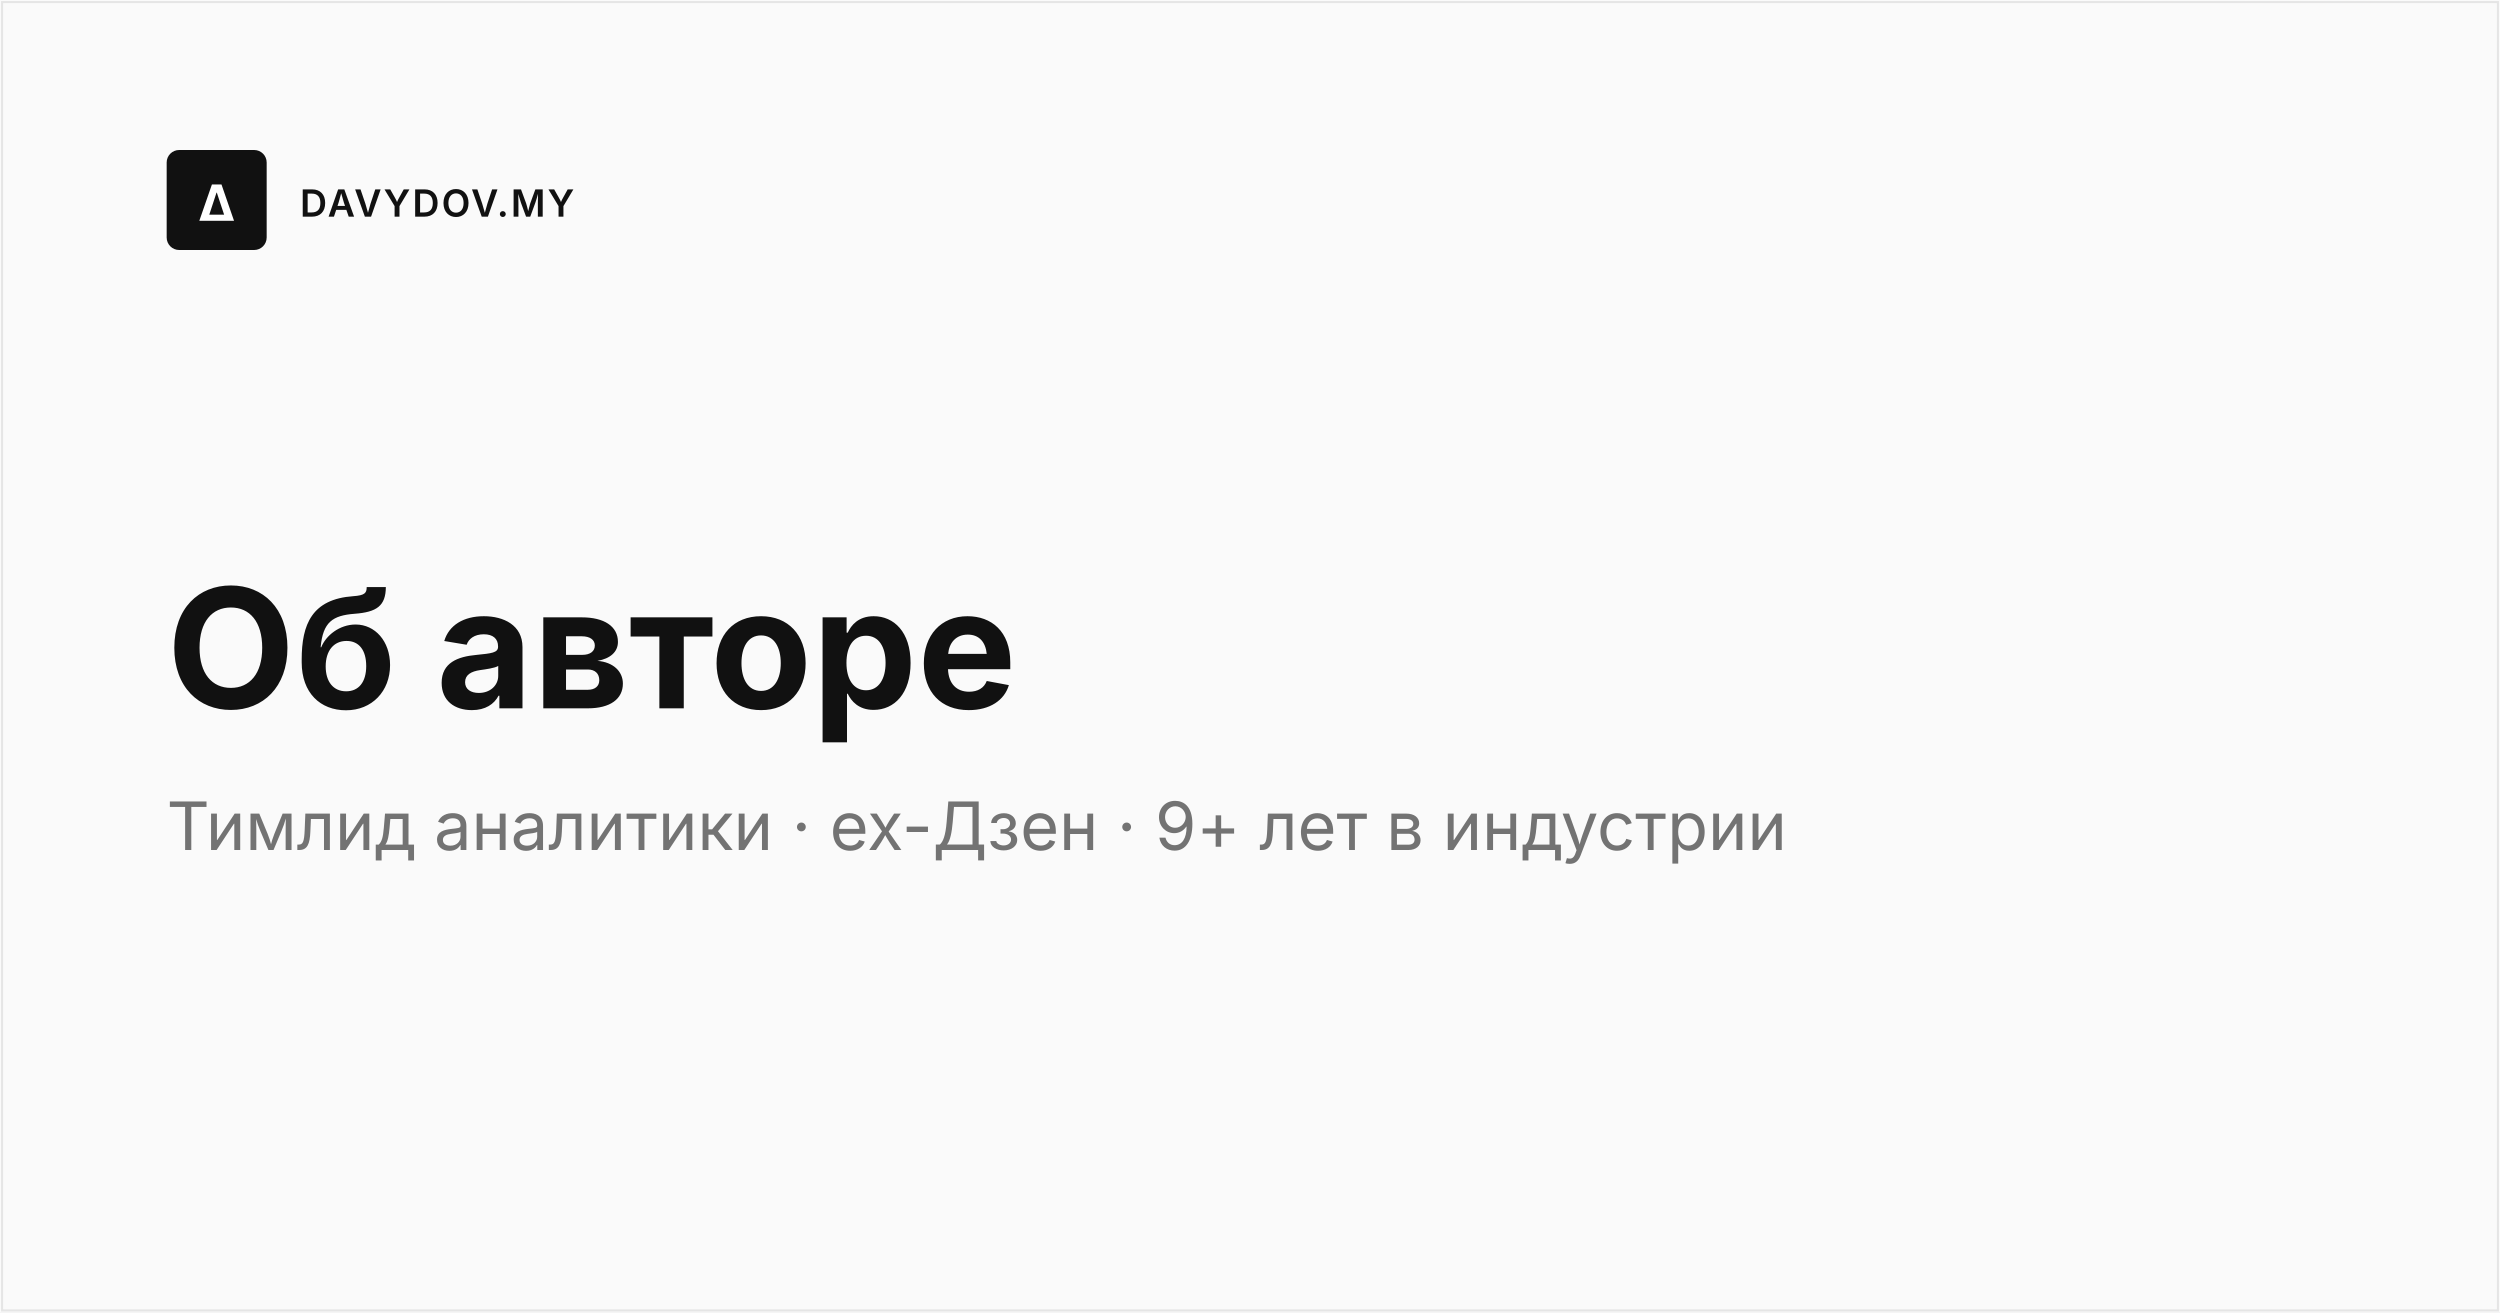
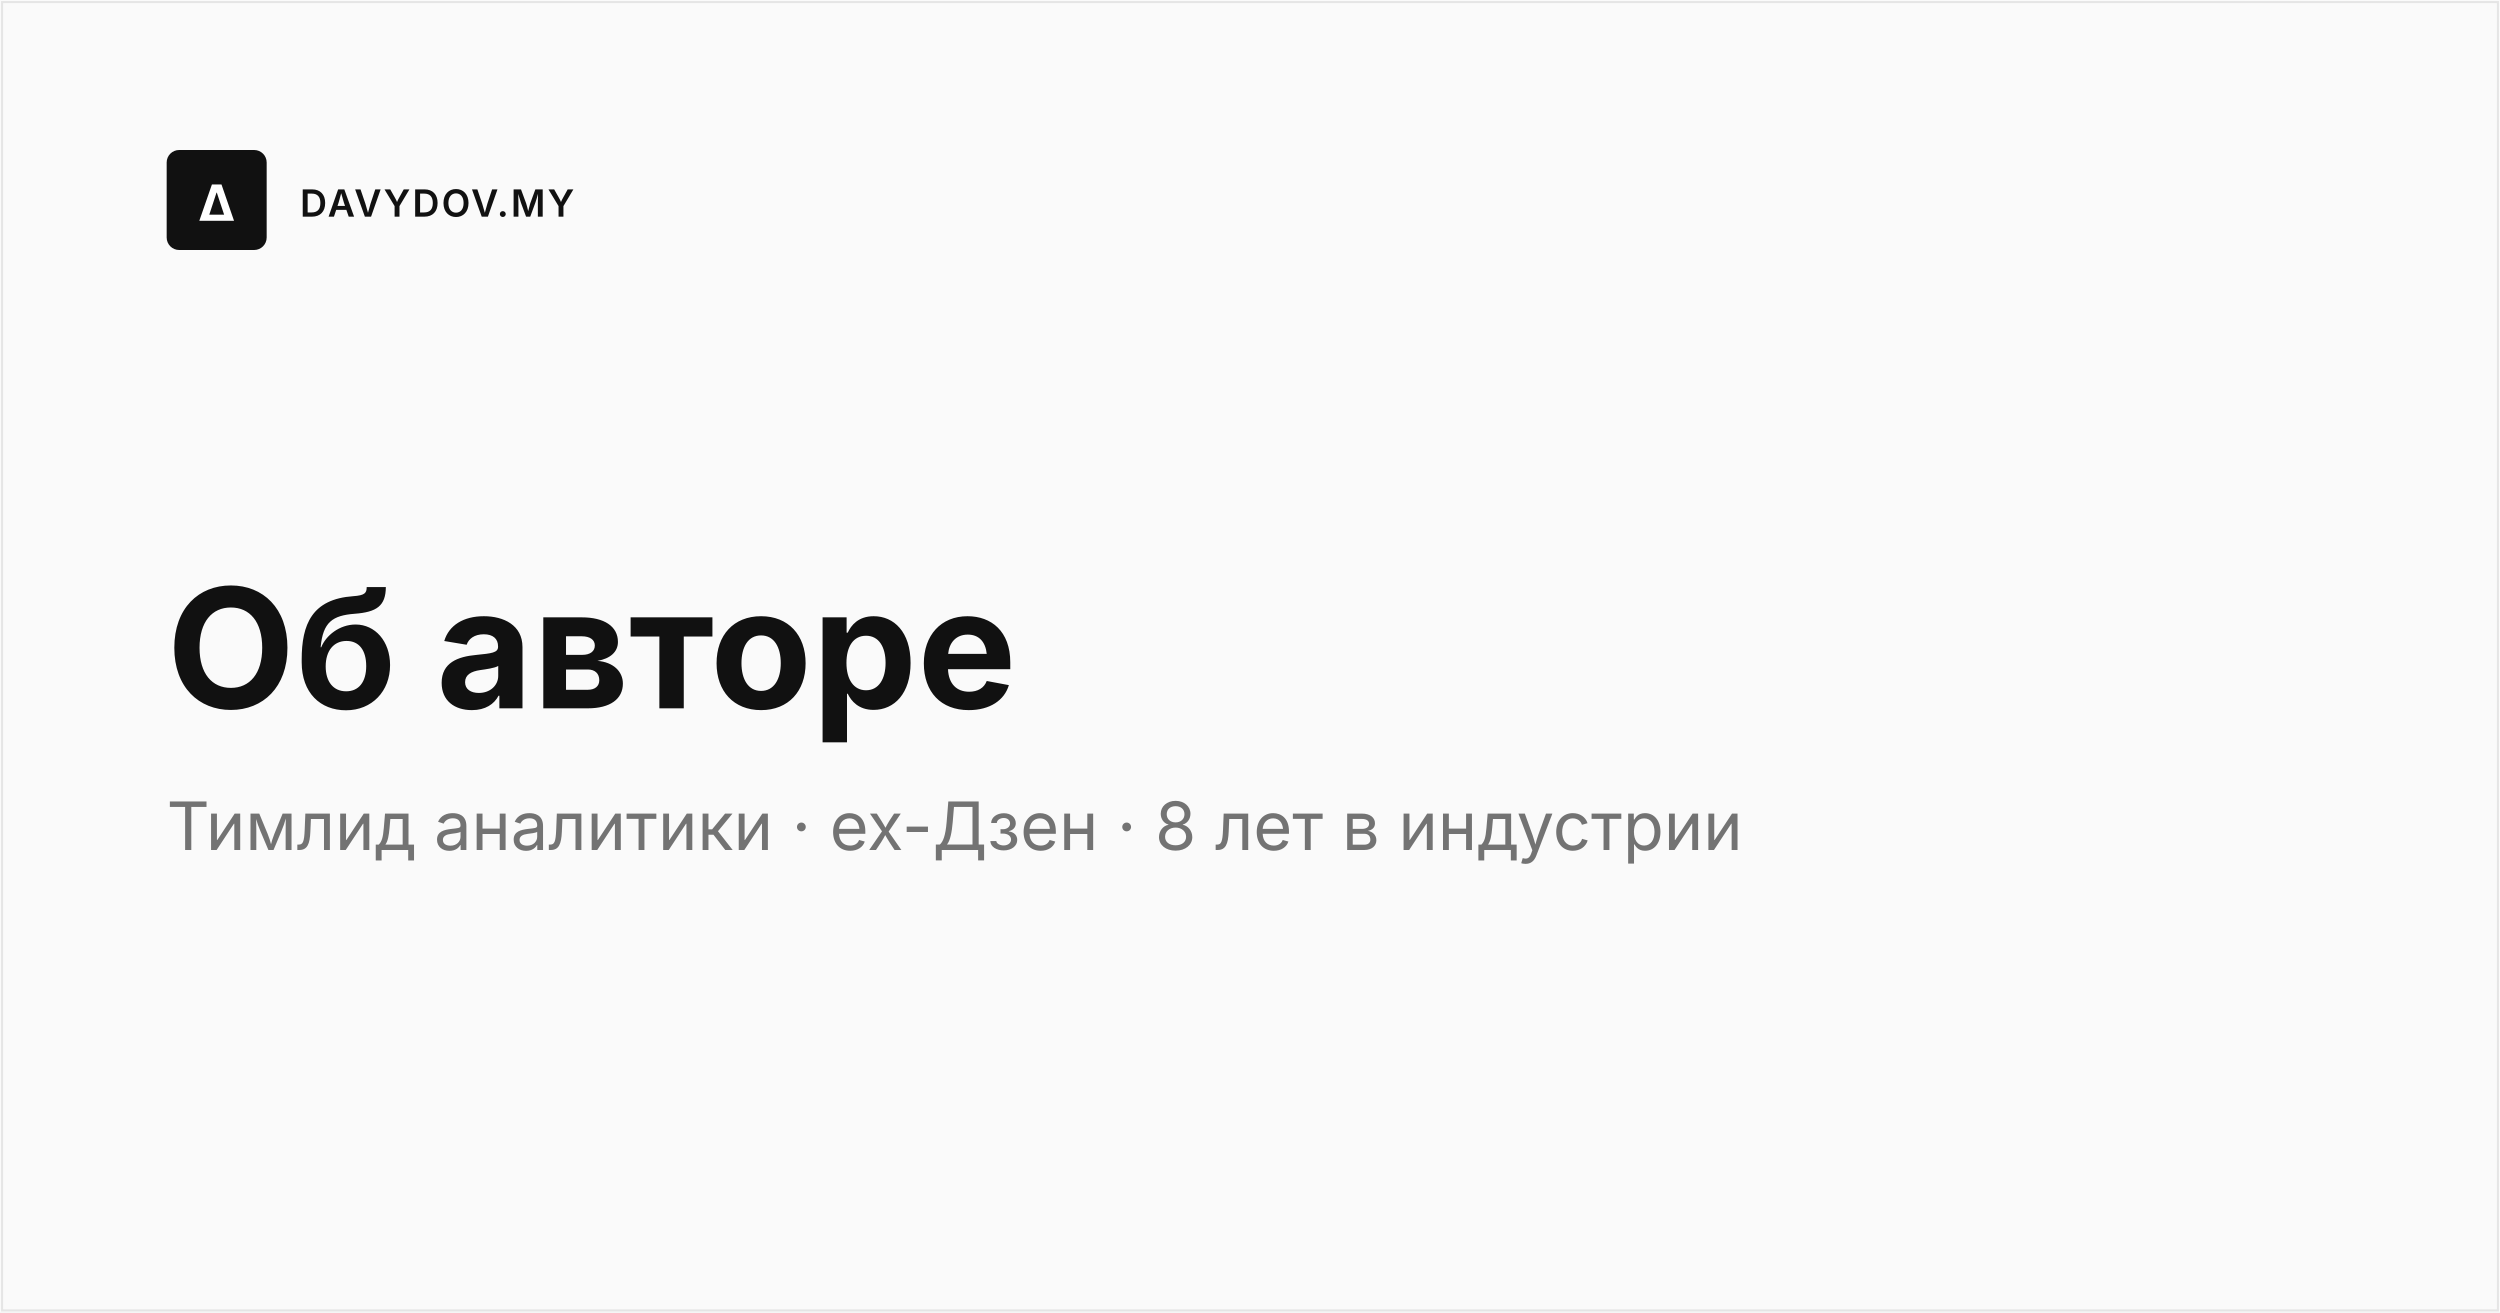
<svg xmlns="http://www.w3.org/2000/svg" width="1200" height="630" viewBox="0 0 1200 630">
  <rect width="1200" height="630" fill="#fafafa" />
  <rect x="1" y="1" width="1198" height="628" fill="none" stroke="#e5e5e5" stroke-width="1" />
  <rect x="80" y="72" width="48" height="48" rx="6" fill="#111" />
  <text x="104" y="106" text-anchor="middle" font-family="system-ui,-apple-system,sans-serif" font-size="24" font-weight="700" fill="#fff">Δ</text>
  <text x="144" y="104" font-family="system-ui,-apple-system,sans-serif" font-size="18" font-weight="600" fill="#111" letter-spacing="1">DAVYDOV.MY</text>
  <text x="80" y="340" font-family="system-ui,-apple-system,sans-serif" font-size="80" font-weight="700" fill="#111">Об авторе</text>
-   <text x="80" y="408" font-family="system-ui,-apple-system,sans-serif" font-size="32" font-weight="400" fill="#737373">Тимлид аналитики · ex-Дзен · 9+ лет в индустрии</text>
+   <text x="80" y="408" font-family="system-ui,-apple-system,sans-serif" font-size="32" font-weight="400" fill="#737373">Тимлид аналитики · ex-Дзен · 8 лет в индустрии</text>
</svg>
